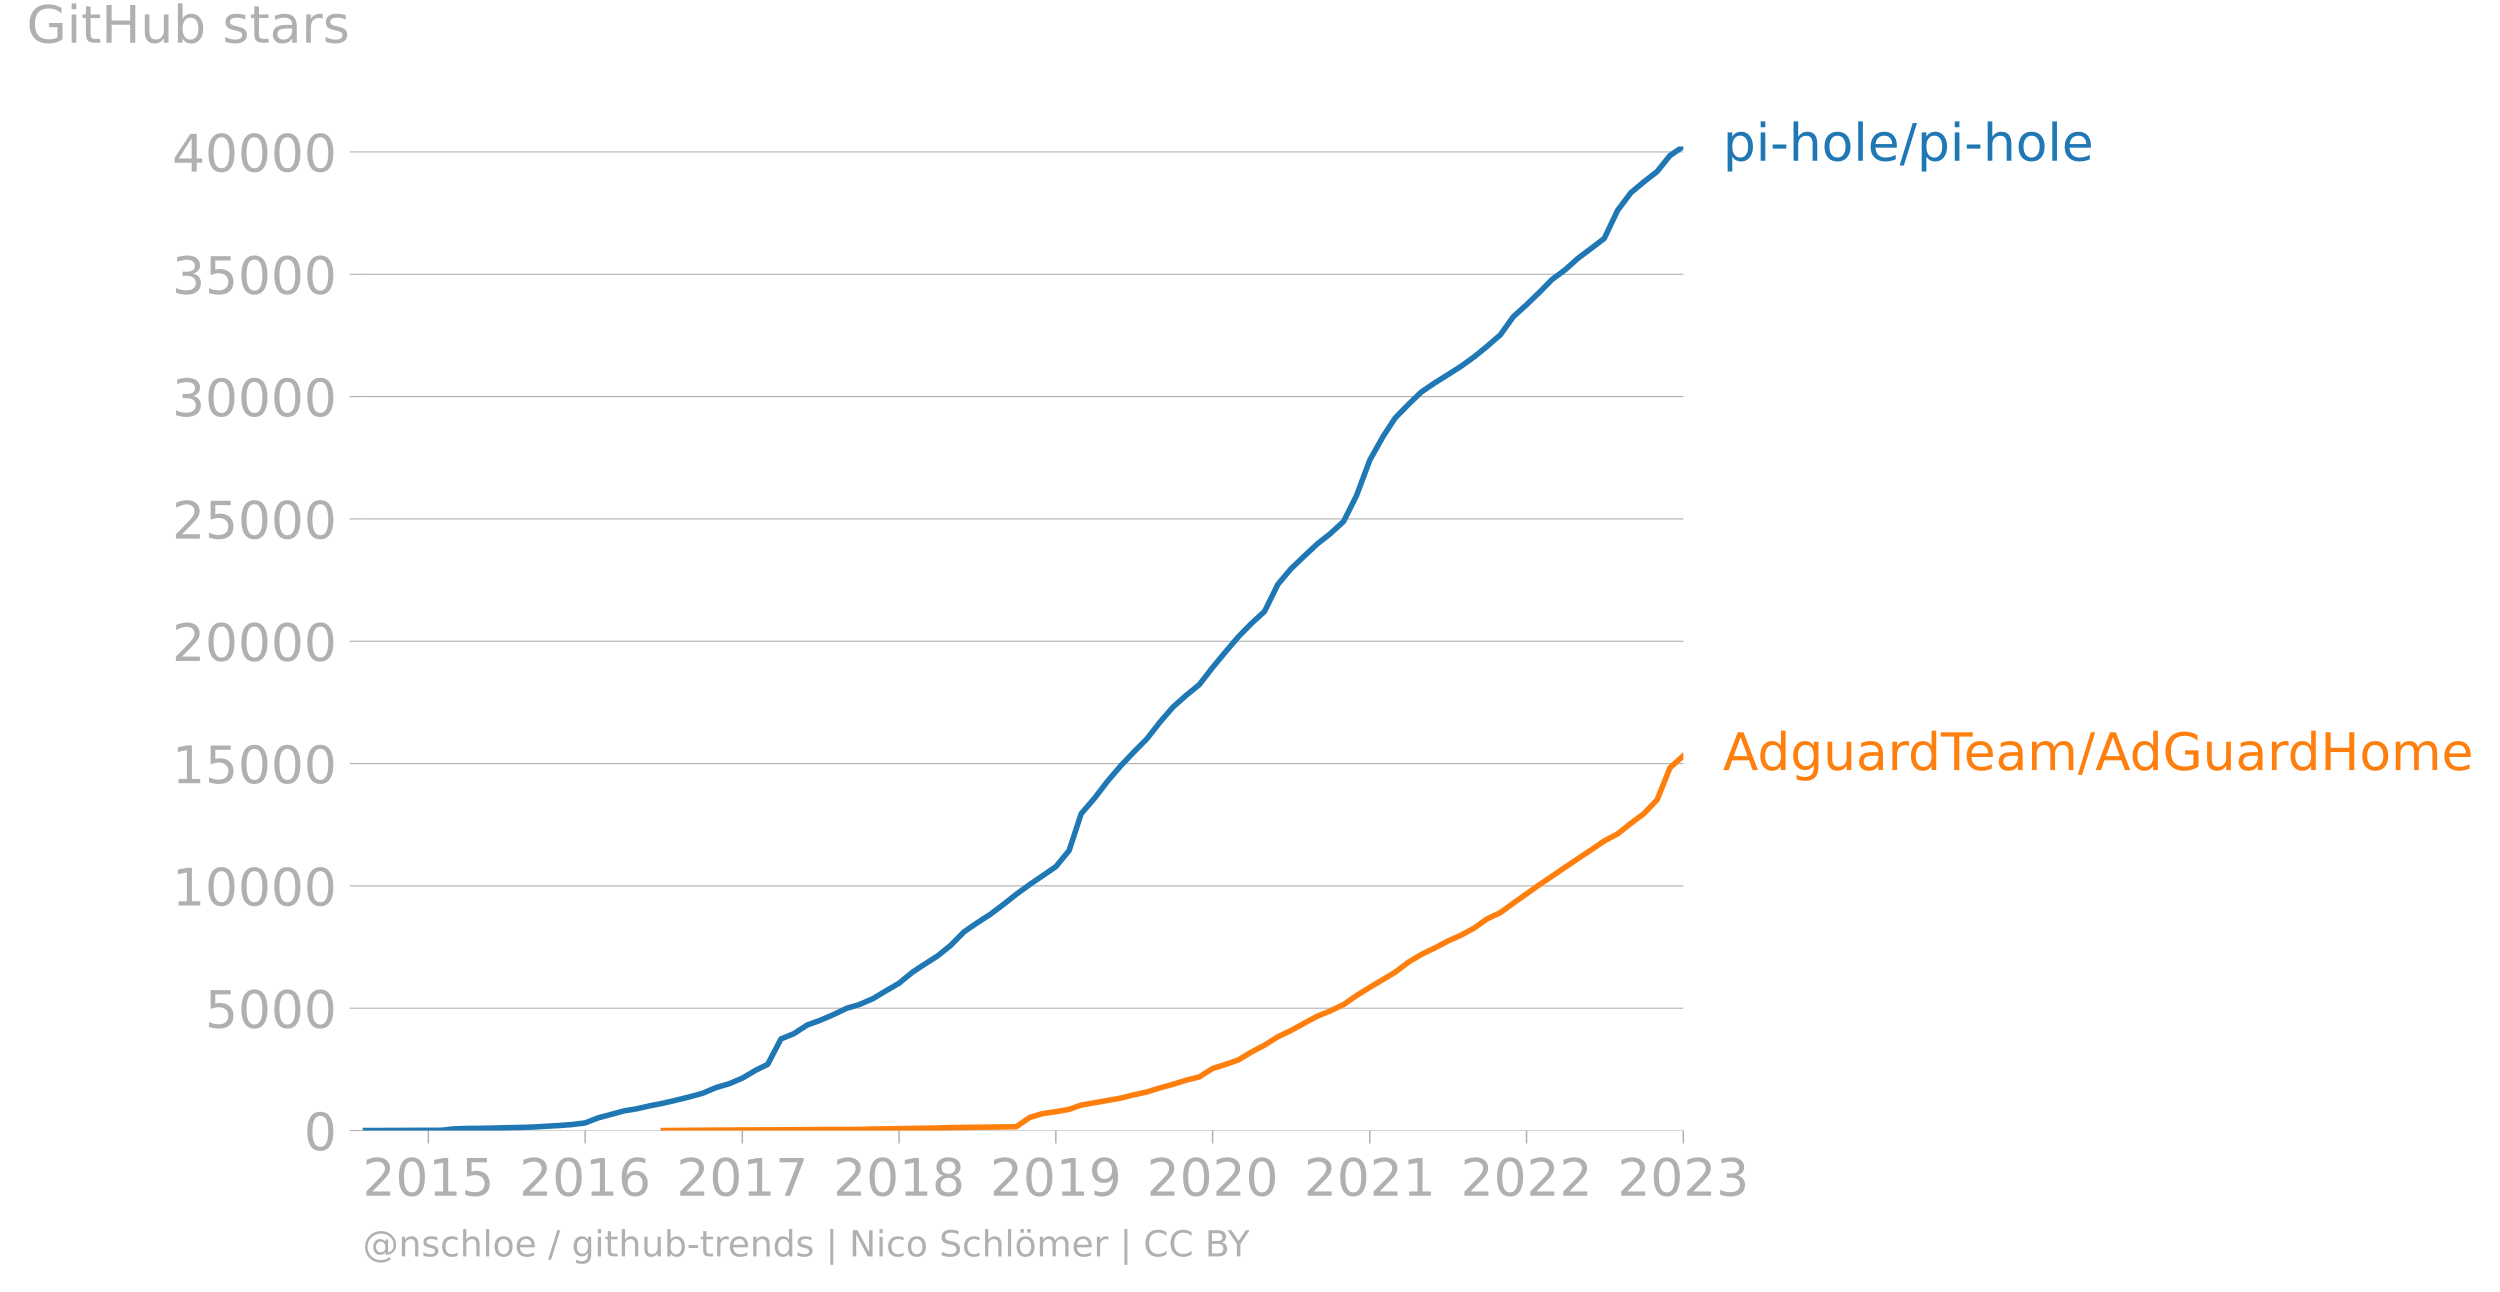
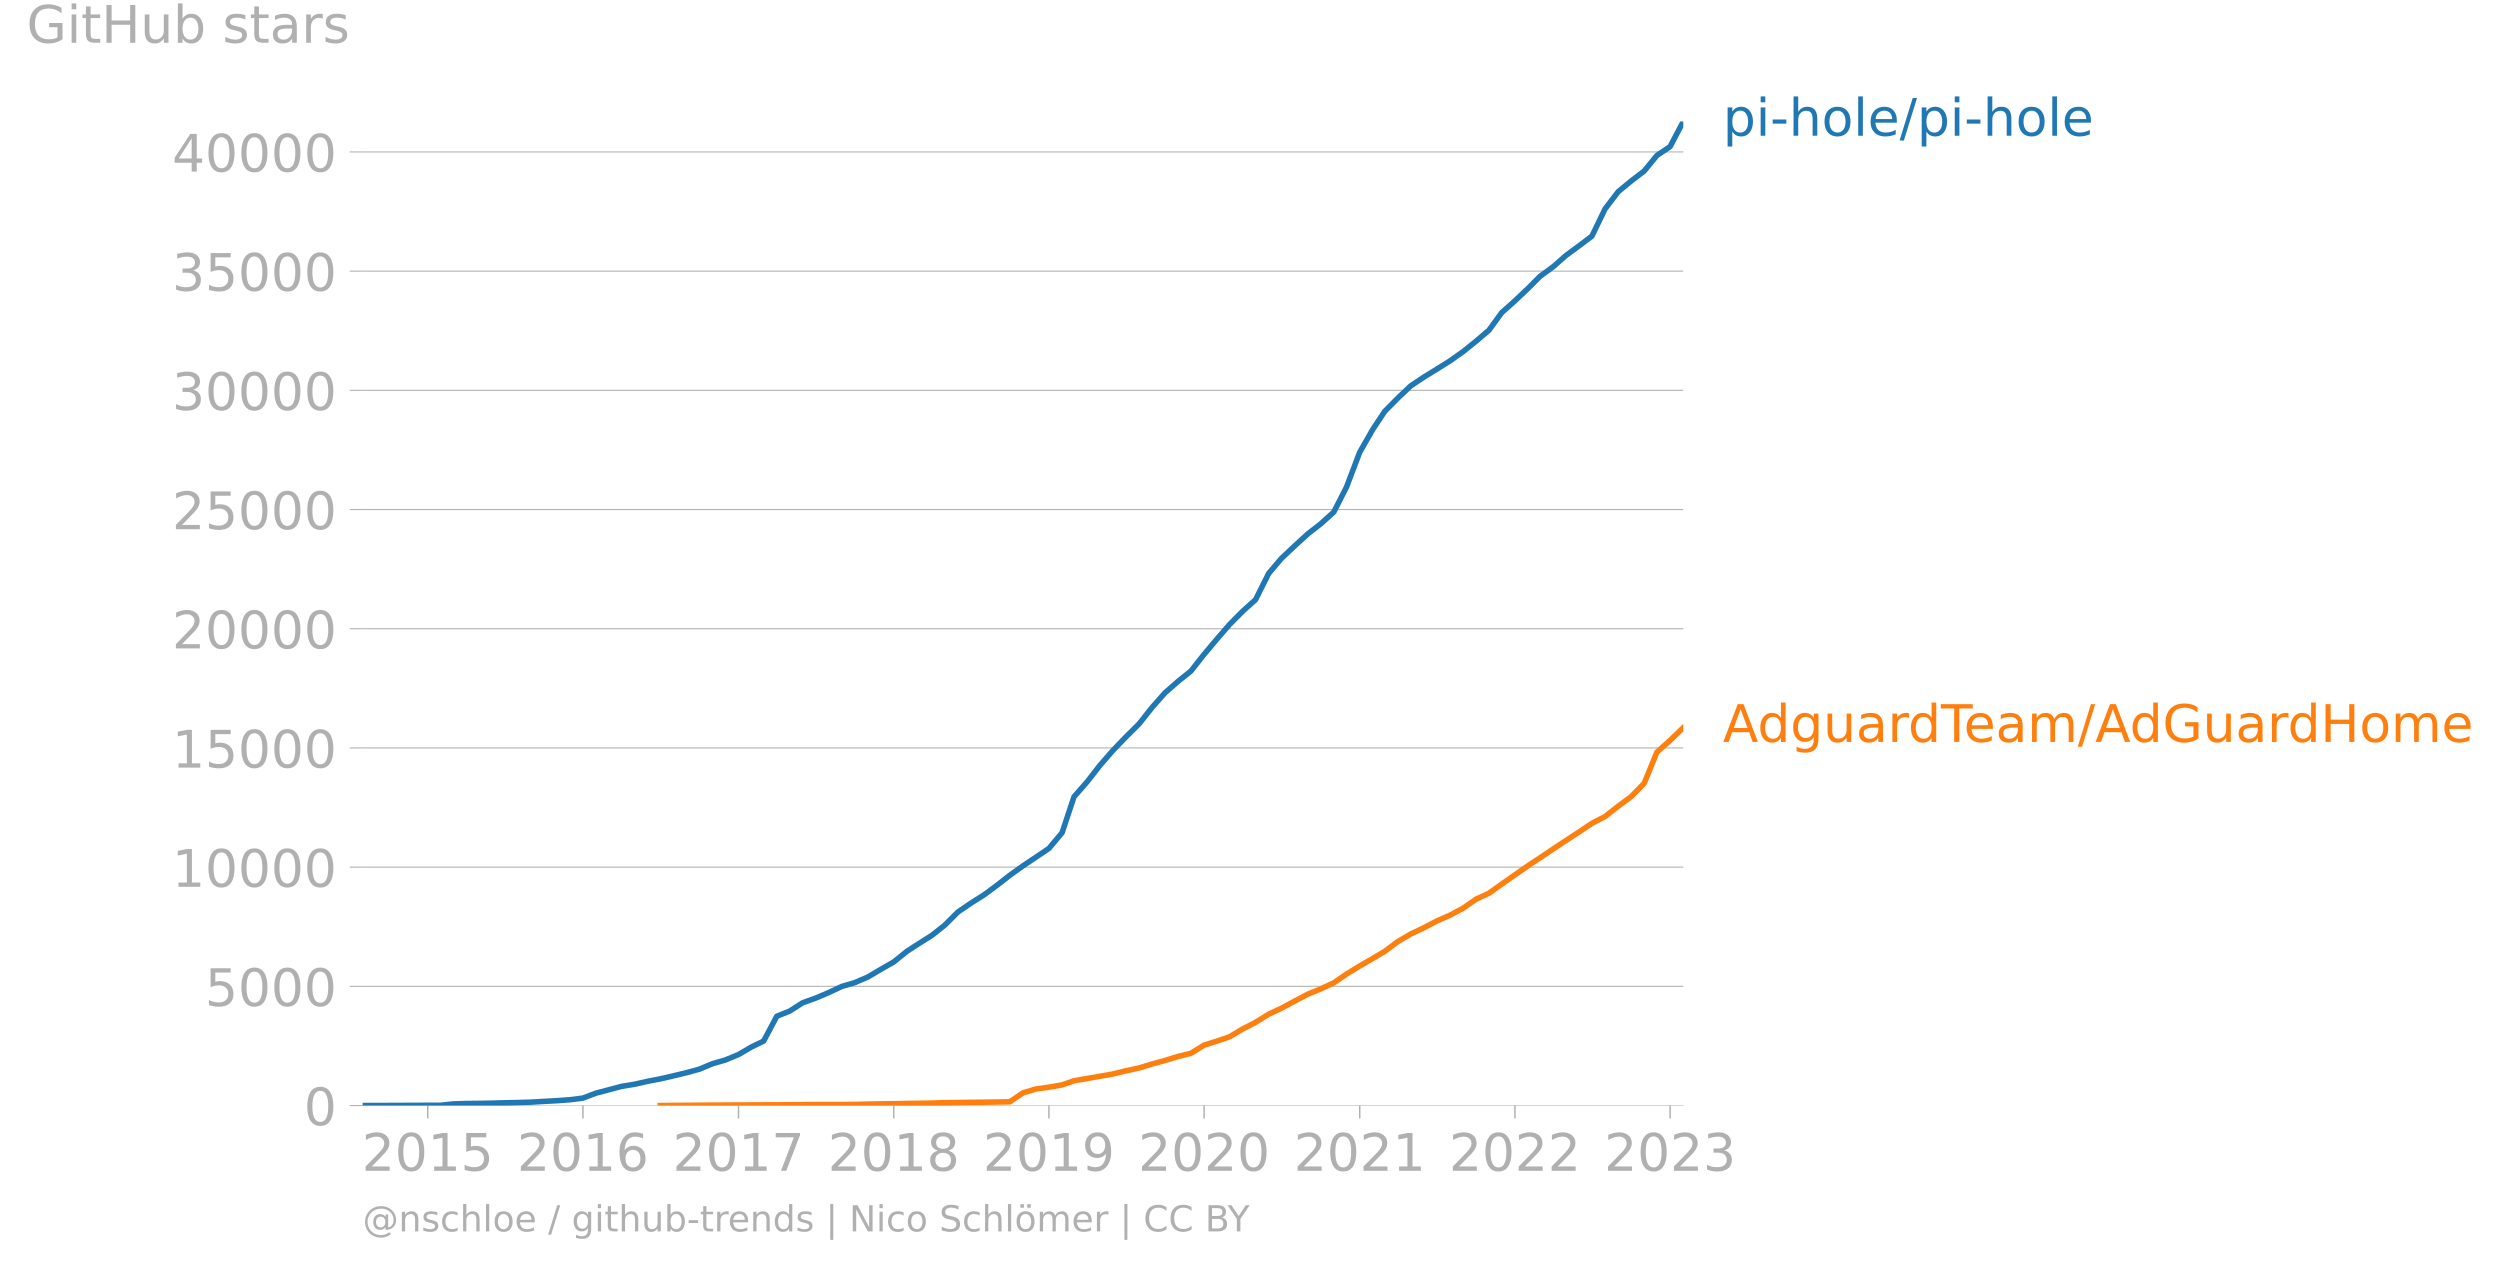
- <svg xmlns="http://www.w3.org/2000/svg" xmlns:xlink="http://www.w3.org/1999/xlink" width="901.394" height="465.658" viewBox="0 0 676.045 349.243">
+ <svg xmlns="http://www.w3.org/2000/svg" xmlns:xlink="http://www.w3.org/1999/xlink" width="901.394" height="456.648" viewBox="0 0 676.045 342.486">
  <defs>
    <style>*{stroke-linejoin:round;stroke-linecap:butt}</style>
  </defs>
  <g id="figure_1">
-     <path id="patch_1" d="M0 349.243h676.045V0H0v349.243z" style="fill:none" />
+     <path id="patch_1" d="M0 342.486h676.045V0H0v342.486z" style="fill:none" />
    <g id="axes_1">
-       <path id="patch_2" d="M98.073 305.716h357.12V39.604H98.073v266.112z" style="fill:none" />
+       <path id="patch_2" d="M98.073 298.959h357.12V32.847H98.073v266.112z" style="fill:none" />
      <g id="matplotlib.axis_1">
        <g id="xtick_1">
          <g id="line2d_1">
            <defs>
-               <path id="mabef9a9448" d="M0 0v3.5" style="stroke:#b0b0b0;stroke-width:.4" />
-             </defs>
-             <use xlink:href="#mabef9a9448" x="115.842" y="305.716" style="fill:#b0b0b0;stroke:#b0b0b0;stroke-width:.4" />
-           </g>
-           <g id="text_1" style="fill:#b0b0b0" transform="matrix(.14 0 0 -.14 98.027 323.354)">
+               <path id="mb6e5c26ebc" d="M0 0v3.5" style="stroke:#b0b0b0;stroke-width:.4" />
+             </defs>
+             <use xlink:href="#mb6e5c26ebc" x="115.665" y="298.959" style="fill:#b0b0b0;stroke:#b0b0b0;stroke-width:.4" />
+           </g>
+           <g id="text_1" style="fill:#b0b0b0" transform="matrix(.14 0 0 -.14 97.85 316.597)">
            <defs>
              <path id="DejaVuSans-32" d="M1228 531h2203V0H469v531q359 372 979 998 621 627 780 809 303 340 423 576 121 236 121 464 0 372-261 606-261 235-680 235-297 0-627-103-329-103-704-313v638q381 153 712 231 332 78 607 78 725 0 1156-363 431-362 431-968 0-288-108-546-107-257-392-607-78-91-497-524-418-433-1181-1211z" transform="scale(.01563)" />
              <path id="DejaVuSans-30" d="M2034 4250q-487 0-733-480-245-479-245-1442 0-959 245-1439 246-480 733-480 491 0 736 480 246 480 246 1439 0 963-246 1442-245 480-736 480zm0 500q785 0 1199-621 414-620 414-1801 0-1178-414-1799Q2819-91 2034-91q-784 0-1198 620-414 621-414 1799 0 1181 414 1801 414 621 1198 621z" transform="scale(.01563)" />
              <path id="DejaVuSans-31" d="M794 531h1031v3560L703 3866v575l1116 225h631V531h1031V0H794v531z" transform="scale(.01563)" />
              <path id="DejaVuSans-35" d="M691 4666h2478v-532H1269V2991q137 47 274 70 138 23 276 23 781 0 1237-428 457-428 457-1159 0-753-469-1171Q2575-91 1722-91q-294 0-599 50Q819 9 494 109v635q281-153 581-228t634-75q541 0 856 284 316 284 316 772 0 487-316 771-315 285-856 285-253 0-505-56-251-56-513-175v2344z" transform="scale(.01563)" />
            </defs>
            <use xlink:href="#DejaVuSans-32" />
            <use xlink:href="#DejaVuSans-30" x="63.623" />
            <use xlink:href="#DejaVuSans-31" x="127.246" />
            <use xlink:href="#DejaVuSans-35" x="190.869" />
          </g>
        </g>
        <g id="xtick_2">
-           <use xlink:href="#mabef9a9448" id="line2d_2" x="158.232" y="305.716" style="fill:#b0b0b0;stroke:#b0b0b0;stroke-width:.4" />
-           <g id="text_2" style="fill:#b0b0b0" transform="matrix(.14 0 0 -.14 140.417 323.354)">
+           <use xlink:href="#mb6e5c26ebc" id="line2d_2" x="157.631" y="298.959" style="fill:#b0b0b0;stroke:#b0b0b0;stroke-width:.4" />
+           <g id="text_2" style="fill:#b0b0b0" transform="matrix(.14 0 0 -.14 139.816 316.597)">
            <defs>
              <path id="DejaVuSans-36" d="M2113 2584q-425 0-674-291-248-290-248-796 0-503 248-796 249-292 674-292t673 292q248 293 248 796 0 506-248 796-248 291-673 291zm1253 1979v-575q-238 112-480 171-242 60-480 60-625 0-955-422-329-422-376-1275 184 272 462 417 279 145 613 145 703 0 1111-427 408-426 408-1160 0-719-425-1154Q2819-91 2113-91q-810 0-1238 620-428 621-428 1799 0 1106 525 1764t1409 658q238 0 480-47t505-140z" transform="scale(.01563)" />
            </defs>
            <use xlink:href="#DejaVuSans-32" />
            <use xlink:href="#DejaVuSans-30" x="63.623" />
            <use xlink:href="#DejaVuSans-31" x="127.246" />
            <use xlink:href="#DejaVuSans-36" x="190.869" />
          </g>
        </g>
        <g id="xtick_3">
-           <use xlink:href="#mabef9a9448" id="line2d_3" x="200.738" y="305.716" style="fill:#b0b0b0;stroke:#b0b0b0;stroke-width:.4" />
-           <g id="text_3" style="fill:#b0b0b0" transform="matrix(.14 0 0 -.14 182.923 323.354)">
+           <use xlink:href="#mb6e5c26ebc" id="line2d_3" x="199.713" y="298.959" style="fill:#b0b0b0;stroke:#b0b0b0;stroke-width:.4" />
+           <g id="text_3" style="fill:#b0b0b0" transform="matrix(.14 0 0 -.14 181.898 316.597)">
            <defs>
              <path id="DejaVuSans-37" d="M525 4666h3000v-269L1831 0h-659l1594 4134H525v532z" transform="scale(.01563)" />
            </defs>
            <use xlink:href="#DejaVuSans-32" />
            <use xlink:href="#DejaVuSans-30" x="63.623" />
            <use xlink:href="#DejaVuSans-31" x="127.246" />
            <use xlink:href="#DejaVuSans-37" x="190.869" />
          </g>
        </g>
        <g id="xtick_4">
-           <use xlink:href="#mabef9a9448" id="line2d_4" x="243.128" y="305.716" style="fill:#b0b0b0;stroke:#b0b0b0;stroke-width:.4" />
-           <g id="text_4" style="fill:#b0b0b0" transform="matrix(.14 0 0 -.14 225.313 323.354)">
+           <use xlink:href="#mb6e5c26ebc" id="line2d_4" x="241.68" y="298.959" style="fill:#b0b0b0;stroke:#b0b0b0;stroke-width:.4" />
+           <g id="text_4" style="fill:#b0b0b0" transform="matrix(.14 0 0 -.14 223.865 316.597)">
            <defs>
              <path id="DejaVuSans-38" d="M2034 2216q-450 0-708-241-257-241-257-662 0-422 257-663 258-241 708-241t709 242q260 243 260 662 0 421-258 662-257 241-711 241zm-631 268q-406 100-633 378-226 279-226 679 0 559 398 884 399 325 1092 325 697 0 1094-325t397-884q0-400-227-679-226-278-629-378 456-106 710-416 255-309 255-755 0-679-414-1042Q2806-91 2034-91q-771 0-1186 362-414 363-414 1042 0 446 256 755 257 310 713 416zm-231 997q0-362 226-565 227-203 636-203 407 0 636 203 230 203 230 565 0 363-230 566-229 203-636 203-409 0-636-203-226-203-226-566z" transform="scale(.01563)" />
            </defs>
            <use xlink:href="#DejaVuSans-32" />
            <use xlink:href="#DejaVuSans-30" x="63.623" />
            <use xlink:href="#DejaVuSans-31" x="127.246" />
            <use xlink:href="#DejaVuSans-38" x="190.869" />
          </g>
        </g>
        <g id="xtick_5">
-           <use xlink:href="#mabef9a9448" id="line2d_5" x="285.518" y="305.716" style="fill:#b0b0b0;stroke:#b0b0b0;stroke-width:.4" />
-           <g id="text_5" style="fill:#b0b0b0" transform="matrix(.14 0 0 -.14 267.703 323.354)">
+           <use xlink:href="#mb6e5c26ebc" id="line2d_5" x="283.647" y="298.959" style="fill:#b0b0b0;stroke:#b0b0b0;stroke-width:.4" />
+           <g id="text_5" style="fill:#b0b0b0" transform="matrix(.14 0 0 -.14 265.832 316.597)">
            <defs>
              <path id="DejaVuSans-39" d="M703 97v575q238-113 481-172 244-59 479-59 625 0 954 420 330 420 377 1277-181-269-460-413-278-144-615-144-700 0-1108 423-408 424-408 1159 0 718 425 1152 425 435 1131 435 810 0 1236-621 427-620 427-1801 0-1103-524-1761Q2575-91 1691-91q-238 0-482 47Q966 3 703 97zm1256 1978q425 0 673 290 249 291 249 798 0 503-249 795-248 292-673 292t-673-292q-248-292-248-795 0-507 248-798 248-290 673-290z" transform="scale(.01563)" />
            </defs>
            <use xlink:href="#DejaVuSans-32" />
            <use xlink:href="#DejaVuSans-30" x="63.623" />
            <use xlink:href="#DejaVuSans-31" x="127.246" />
            <use xlink:href="#DejaVuSans-39" x="190.869" />
          </g>
        </g>
        <g id="xtick_6">
-           <use xlink:href="#mabef9a9448" id="line2d_6" x="327.907" y="305.716" style="fill:#b0b0b0;stroke:#b0b0b0;stroke-width:.4" />
-           <g id="text_6" style="fill:#b0b0b0" transform="matrix(.14 0 0 -.14 310.092 323.354)">
+           <use xlink:href="#mb6e5c26ebc" id="line2d_6" x="325.614" y="298.959" style="fill:#b0b0b0;stroke:#b0b0b0;stroke-width:.4" />
+           <g id="text_6" style="fill:#b0b0b0" transform="matrix(.14 0 0 -.14 307.799 316.597)">
            <use xlink:href="#DejaVuSans-32" />
            <use xlink:href="#DejaVuSans-30" x="63.623" />
            <use xlink:href="#DejaVuSans-32" x="127.246" />
            <use xlink:href="#DejaVuSans-30" x="190.869" />
          </g>
        </g>
        <g id="xtick_7">
-           <use xlink:href="#mabef9a9448" id="line2d_7" x="370.413" y="305.716" style="fill:#b0b0b0;stroke:#b0b0b0;stroke-width:.4" />
-           <g id="text_7" style="fill:#b0b0b0" transform="matrix(.14 0 0 -.14 352.598 323.354)">
+           <use xlink:href="#mb6e5c26ebc" id="line2d_7" x="367.695" y="298.959" style="fill:#b0b0b0;stroke:#b0b0b0;stroke-width:.4" />
+           <g id="text_7" style="fill:#b0b0b0" transform="matrix(.14 0 0 -.14 349.88 316.597)">
            <use xlink:href="#DejaVuSans-32" />
            <use xlink:href="#DejaVuSans-30" x="63.623" />
            <use xlink:href="#DejaVuSans-32" x="127.246" />
            <use xlink:href="#DejaVuSans-31" x="190.869" />
          </g>
        </g>
        <g id="xtick_8">
-           <use xlink:href="#mabef9a9448" id="line2d_8" x="412.803" y="305.716" style="fill:#b0b0b0;stroke:#b0b0b0;stroke-width:.4" />
-           <g id="text_8" style="fill:#b0b0b0" transform="matrix(.14 0 0 -.14 394.988 323.354)">
+           <use xlink:href="#mb6e5c26ebc" id="line2d_8" x="409.662" y="298.959" style="fill:#b0b0b0;stroke:#b0b0b0;stroke-width:.4" />
+           <g id="text_8" style="fill:#b0b0b0" transform="matrix(.14 0 0 -.14 391.847 316.597)">
            <use xlink:href="#DejaVuSans-32" />
            <use xlink:href="#DejaVuSans-30" x="63.623" />
            <use xlink:href="#DejaVuSans-32" x="127.246" />
            <use xlink:href="#DejaVuSans-32" x="190.869" />
          </g>
        </g>
        <g id="xtick_9">
-           <use xlink:href="#mabef9a9448" id="line2d_9" x="455.193" y="305.716" style="fill:#b0b0b0;stroke:#b0b0b0;stroke-width:.4" />
-           <g id="text_9" style="fill:#b0b0b0" transform="matrix(.14 0 0 -.14 437.378 323.354)">
+           <use xlink:href="#mb6e5c26ebc" id="line2d_9" x="451.629" y="298.959" style="fill:#b0b0b0;stroke:#b0b0b0;stroke-width:.4" />
+           <g id="text_9" style="fill:#b0b0b0" transform="matrix(.14 0 0 -.14 433.814 316.597)">
            <defs>
              <path id="DejaVuSans-33" d="M2597 2516q453-97 707-404 255-306 255-756 0-690-475-1069Q2609-91 1734-91q-293 0-604 58T488 141v609q262-153 574-231 313-78 654-78 593 0 904 234t311 681q0 413-289 645-289 233-804 233h-544v519h569q465 0 712 186t247 536q0 359-255 551-254 193-729 193-260 0-557-57-297-56-653-174v562q360 100 674 150t592 50q719 0 1137-327 419-326 419-882 0-388-222-655t-631-370z" transform="scale(.01563)" />
            </defs>
            <use xlink:href="#DejaVuSans-32" />
            <use xlink:href="#DejaVuSans-30" x="63.623" />
            <use xlink:href="#DejaVuSans-32" x="127.246" />
            <use xlink:href="#DejaVuSans-33" x="190.869" />
          </g>
        </g>
      </g>
      <g id="matplotlib.axis_2">
        <g id="ytick_1">
-           <path id="line2d_10" d="M98.073 305.716h357.12" clip-path="url(#pf5be1f7cb2)" style="fill:none;stroke:#b0b0b0;stroke-width:.3;stroke-linecap:square" />
+           <path id="line2d_10" d="M98.073 298.959h357.12" clip-path="url(#pf4b8f220e2)" style="fill:none;stroke:#b0b0b0;stroke-width:.3;stroke-linecap:square" />
          <g id="line2d_11">
            <defs>
-               <path id="m4fd447004d" d="M0 0h-3.5" style="stroke:#b0b0b0;stroke-width:.3" />
-             </defs>
-             <use xlink:href="#m4fd447004d" x="98.073" y="305.716" style="fill:#b0b0b0;stroke:#b0b0b0;stroke-width:.3" />
-           </g>
-           <use xlink:href="#DejaVuSans-30" id="text_10" style="fill:#b0b0b0" transform="matrix(.14 0 0 -.14 82.166 311.035)" />
+               <path id="md2b9d30a3e" d="M0 0h-3.5" style="stroke:#b0b0b0;stroke-width:.3" />
+             </defs>
+             <use xlink:href="#md2b9d30a3e" x="98.073" y="298.959" style="fill:#b0b0b0;stroke:#b0b0b0;stroke-width:.3" />
+           </g>
+           <use xlink:href="#DejaVuSans-30" id="text_10" style="fill:#b0b0b0" transform="matrix(.14 0 0 -.14 82.166 304.278)" />
        </g>
        <g id="ytick_2">
-           <path id="line2d_12" d="M98.073 272.637h357.12" clip-path="url(#pf5be1f7cb2)" style="fill:none;stroke:#b0b0b0;stroke-width:.3;stroke-linecap:square" />
-           <use xlink:href="#m4fd447004d" id="line2d_13" x="98.073" y="272.637" style="fill:#b0b0b0;stroke:#b0b0b0;stroke-width:.3" />
-           <g id="text_11" style="fill:#b0b0b0" transform="matrix(.14 0 0 -.14 55.443 277.956)">
+           <path id="line2d_12" d="M98.073 266.725h357.12" clip-path="url(#pf4b8f220e2)" style="fill:none;stroke:#b0b0b0;stroke-width:.3;stroke-linecap:square" />
+           <use xlink:href="#md2b9d30a3e" id="line2d_13" x="98.073" y="266.725" style="fill:#b0b0b0;stroke:#b0b0b0;stroke-width:.3" />
+           <g id="text_11" style="fill:#b0b0b0" transform="matrix(.14 0 0 -.14 55.443 272.044)">
            <use xlink:href="#DejaVuSans-35" />
            <use xlink:href="#DejaVuSans-30" x="63.623" />
            <use xlink:href="#DejaVuSans-30" x="127.246" />
            <use xlink:href="#DejaVuSans-30" x="190.869" />
          </g>
        </g>
        <g id="ytick_3">
-           <path id="line2d_14" d="M98.073 239.558h357.12" clip-path="url(#pf5be1f7cb2)" style="fill:none;stroke:#b0b0b0;stroke-width:.3;stroke-linecap:square" />
-           <use xlink:href="#m4fd447004d" id="line2d_15" x="98.073" y="239.558" style="fill:#b0b0b0;stroke:#b0b0b0;stroke-width:.3" />
-           <g id="text_12" style="fill:#b0b0b0" transform="matrix(.14 0 0 -.14 46.536 244.877)">
+           <path id="line2d_14" d="M98.073 234.49h357.12" clip-path="url(#pf4b8f220e2)" style="fill:none;stroke:#b0b0b0;stroke-width:.3;stroke-linecap:square" />
+           <use xlink:href="#md2b9d30a3e" id="line2d_15" x="98.073" y="234.491" style="fill:#b0b0b0;stroke:#b0b0b0;stroke-width:.3" />
+           <g id="text_12" style="fill:#b0b0b0" transform="matrix(.14 0 0 -.14 46.536 239.81)">
            <use xlink:href="#DejaVuSans-31" />
            <use xlink:href="#DejaVuSans-30" x="63.623" />
            <use xlink:href="#DejaVuSans-30" x="127.246" />
            <use xlink:href="#DejaVuSans-30" x="190.869" />
            <use xlink:href="#DejaVuSans-30" x="254.492" />
          </g>
        </g>
        <g id="ytick_4">
-           <path id="line2d_16" d="M98.073 206.48h357.12" clip-path="url(#pf5be1f7cb2)" style="fill:none;stroke:#b0b0b0;stroke-width:.3;stroke-linecap:square" />
-           <use xlink:href="#m4fd447004d" id="line2d_17" x="98.073" y="206.48" style="fill:#b0b0b0;stroke:#b0b0b0;stroke-width:.3" />
-           <g id="text_13" style="fill:#b0b0b0" transform="matrix(.14 0 0 -.14 46.536 211.799)">
+           <path id="line2d_16" d="M98.073 202.256h357.12" clip-path="url(#pf4b8f220e2)" style="fill:none;stroke:#b0b0b0;stroke-width:.3;stroke-linecap:square" />
+           <use xlink:href="#md2b9d30a3e" id="line2d_17" x="98.073" y="202.256" style="fill:#b0b0b0;stroke:#b0b0b0;stroke-width:.3" />
+           <g id="text_13" style="fill:#b0b0b0" transform="matrix(.14 0 0 -.14 46.536 207.575)">
            <use xlink:href="#DejaVuSans-31" />
            <use xlink:href="#DejaVuSans-35" x="63.623" />
            <use xlink:href="#DejaVuSans-30" x="127.246" />
            <use xlink:href="#DejaVuSans-30" x="190.869" />
            <use xlink:href="#DejaVuSans-30" x="254.492" />
          </g>
        </g>
        <g id="ytick_5">
-           <path id="line2d_18" d="M98.073 173.4h357.12" clip-path="url(#pf5be1f7cb2)" style="fill:none;stroke:#b0b0b0;stroke-width:.3;stroke-linecap:square" />
-           <use xlink:href="#m4fd447004d" id="line2d_19" x="98.073" y="173.401" style="fill:#b0b0b0;stroke:#b0b0b0;stroke-width:.3" />
-           <g id="text_14" style="fill:#b0b0b0" transform="matrix(.14 0 0 -.14 46.536 178.72)">
+           <path id="line2d_18" d="M98.073 170.022h357.12" clip-path="url(#pf4b8f220e2)" style="fill:none;stroke:#b0b0b0;stroke-width:.3;stroke-linecap:square" />
+           <use xlink:href="#md2b9d30a3e" id="line2d_19" x="98.073" y="170.022" style="fill:#b0b0b0;stroke:#b0b0b0;stroke-width:.3" />
+           <g id="text_14" style="fill:#b0b0b0" transform="matrix(.14 0 0 -.14 46.536 175.341)">
            <use xlink:href="#DejaVuSans-32" />
            <use xlink:href="#DejaVuSans-30" x="63.623" />
            <use xlink:href="#DejaVuSans-30" x="127.246" />
            <use xlink:href="#DejaVuSans-30" x="190.869" />
            <use xlink:href="#DejaVuSans-30" x="254.492" />
          </g>
        </g>
        <g id="ytick_6">
-           <path id="line2d_20" d="M98.073 140.322h357.12" clip-path="url(#pf5be1f7cb2)" style="fill:none;stroke:#b0b0b0;stroke-width:.3;stroke-linecap:square" />
-           <use xlink:href="#m4fd447004d" id="line2d_21" x="98.073" y="140.322" style="fill:#b0b0b0;stroke:#b0b0b0;stroke-width:.3" />
-           <g id="text_15" style="fill:#b0b0b0" transform="matrix(.14 0 0 -.14 46.536 145.641)">
+           <path id="line2d_20" d="M98.073 137.788h357.12" clip-path="url(#pf4b8f220e2)" style="fill:none;stroke:#b0b0b0;stroke-width:.3;stroke-linecap:square" />
+           <use xlink:href="#md2b9d30a3e" id="line2d_21" x="98.073" y="137.788" style="fill:#b0b0b0;stroke:#b0b0b0;stroke-width:.3" />
+           <g id="text_15" style="fill:#b0b0b0" transform="matrix(.14 0 0 -.14 46.536 143.107)">
            <use xlink:href="#DejaVuSans-32" />
            <use xlink:href="#DejaVuSans-35" x="63.623" />
            <use xlink:href="#DejaVuSans-30" x="127.246" />
            <use xlink:href="#DejaVuSans-30" x="190.869" />
            <use xlink:href="#DejaVuSans-30" x="254.492" />
          </g>
        </g>
        <g id="ytick_7">
-           <path id="line2d_22" d="M98.073 107.243h357.12" clip-path="url(#pf5be1f7cb2)" style="fill:none;stroke:#b0b0b0;stroke-width:.3;stroke-linecap:square" />
-           <use xlink:href="#m4fd447004d" id="line2d_23" x="98.073" y="107.243" style="fill:#b0b0b0;stroke:#b0b0b0;stroke-width:.3" />
-           <g id="text_16" style="fill:#b0b0b0" transform="matrix(.14 0 0 -.14 46.536 112.562)">
+           <path id="line2d_22" d="M98.073 105.554h357.12" clip-path="url(#pf4b8f220e2)" style="fill:none;stroke:#b0b0b0;stroke-width:.3;stroke-linecap:square" />
+           <use xlink:href="#md2b9d30a3e" id="line2d_23" x="98.073" y="105.554" style="fill:#b0b0b0;stroke:#b0b0b0;stroke-width:.3" />
+           <g id="text_16" style="fill:#b0b0b0" transform="matrix(.14 0 0 -.14 46.536 110.873)">
            <use xlink:href="#DejaVuSans-33" />
            <use xlink:href="#DejaVuSans-30" x="63.623" />
            <use xlink:href="#DejaVuSans-30" x="127.246" />
            <use xlink:href="#DejaVuSans-30" x="190.869" />
            <use xlink:href="#DejaVuSans-30" x="254.492" />
          </g>
        </g>
        <g id="ytick_8">
-           <path id="line2d_24" d="M98.073 74.165h357.12" clip-path="url(#pf5be1f7cb2)" style="fill:none;stroke:#b0b0b0;stroke-width:.3;stroke-linecap:square" />
-           <use xlink:href="#m4fd447004d" id="line2d_25" x="98.073" y="74.165" style="fill:#b0b0b0;stroke:#b0b0b0;stroke-width:.3" />
-           <g id="text_17" style="fill:#b0b0b0" transform="matrix(.14 0 0 -.14 46.536 79.484)">
+           <path id="line2d_24" d="M98.073 73.32h357.12" clip-path="url(#pf4b8f220e2)" style="fill:none;stroke:#b0b0b0;stroke-width:.3;stroke-linecap:square" />
+           <use xlink:href="#md2b9d30a3e" id="line2d_25" x="98.073" y="73.32" style="fill:#b0b0b0;stroke:#b0b0b0;stroke-width:.3" />
+           <g id="text_17" style="fill:#b0b0b0" transform="matrix(.14 0 0 -.14 46.536 78.639)">
            <use xlink:href="#DejaVuSans-33" />
            <use xlink:href="#DejaVuSans-35" x="63.623" />
            <use xlink:href="#DejaVuSans-30" x="127.246" />
            <use xlink:href="#DejaVuSans-30" x="190.869" />
            <use xlink:href="#DejaVuSans-30" x="254.492" />
          </g>
        </g>
        <g id="ytick_9">
-           <path id="line2d_26" d="M98.073 41.086h357.12" clip-path="url(#pf5be1f7cb2)" style="fill:none;stroke:#b0b0b0;stroke-width:.3;stroke-linecap:square" />
-           <use xlink:href="#m4fd447004d" id="line2d_27" x="98.073" y="41.086" style="fill:#b0b0b0;stroke:#b0b0b0;stroke-width:.3" />
+           <path id="line2d_26" d="M98.073 41.086h357.12" clip-path="url(#pf4b8f220e2)" style="fill:none;stroke:#b0b0b0;stroke-width:.3;stroke-linecap:square" />
+           <use xlink:href="#md2b9d30a3e" id="line2d_27" x="98.073" y="41.086" style="fill:#b0b0b0;stroke:#b0b0b0;stroke-width:.3" />
          <g id="text_18" style="fill:#b0b0b0" transform="matrix(.14 0 0 -.14 46.536 46.405)">
            <defs>
              <path id="DejaVuSans-34" d="M2419 4116 825 1625h1594v2491zm-166 550h794V1625h666v-525h-666V0h-628v1100H313v609l1940 2957z" transform="scale(.01563)" />
            </defs>
            <use xlink:href="#DejaVuSans-34" />
            <use xlink:href="#DejaVuSans-30" x="63.623" />
            <use xlink:href="#DejaVuSans-30" x="127.246" />
            <use xlink:href="#DejaVuSans-30" x="190.869" />
            <use xlink:href="#DejaVuSans-30" x="254.492" />
          </g>
        </g>
        <g id="text_19" style="fill:#b0b0b0" transform="matrix(.14 0 0 -.14 7.2 11.563)">
          <defs>
            <path id="DejaVuSans-47" d="M3809 666v1253H2778v519h1656V434q-365-259-806-392-440-133-940-133-1094 0-1712 639-617 640-617 1780 0 1144 617 1783 618 639 1712 639 456 0 867-113 411-112 758-331v-672q-350 297-744 447t-828 150q-857 0-1287-478-429-478-429-1425 0-944 429-1422 430-478 1287-478 334 0 596 58 263 58 472 180z" transform="scale(.01563)" />
            <path id="DejaVuSans-69" d="M603 3500h575V0H603v3500zm0 1363h575v-729H603v729z" transform="scale(.01563)" />
            <path id="DejaVuSans-74" d="M1172 4494v-994h1184v-447H1172V1153q0-428 117-550t477-122h590V0h-590q-666 0-919 248-253 249-253 905v1900H172v447h422v994h578z" transform="scale(.01563)" />
            <path id="DejaVuSans-48" d="M628 4666h631V2753h2294v1913h631V0h-631v2222H1259V0H628v4666z" transform="scale(.01563)" />
            <path id="DejaVuSans-75" d="M544 1381v2119h575V1403q0-497 193-746 194-248 582-248 465 0 735 297 271 297 271 810v1984h575V0h-575v538q-209-319-486-474-276-155-642-155-603 0-916 375-312 375-312 1097zm1447 2203z" transform="scale(.01563)" />
            <path id="DejaVuSans-62" d="M3116 1747q0 634-261 995t-717 361q-457 0-718-361t-261-995q0-634 261-995t718-361q456 0 717 361t261 995zM1159 2969q182 312 458 463 277 152 661 152 638 0 1036-506 399-506 399-1331T3314 415Q2916-91 2278-91q-384 0-661 152-276 152-458 464V0H581v4863h578V2969z" transform="scale(.01563)" />
            <path id="DejaVuSans-73" d="M2834 3397v-544q-243 125-506 187-262 63-544 63-428 0-642-131t-214-394q0-200 153-314t616-217l197-44q612-131 870-370t258-667q0-488-386-773Q2250-91 1575-91q-281 0-586 55T347 128v594q319-166 628-249 309-82 613-82 406 0 624 139 219 139 219 392 0 234-158 359-157 125-692 241l-200 47q-534 112-772 345-237 233-237 639 0 494 350 762 350 269 994 269 318 0 599-47 282-46 519-140z" transform="scale(.01563)" />
            <path id="DejaVuSans-61" d="M2194 1759q-697 0-966-159t-269-544q0-306 202-486 202-179 548-179 479 0 768 339t289 901v128h-572zm1147 238V0h-575v531q-197-318-491-470T1556-91q-537 0-855 302-317 302-317 808 0 590 395 890 396 300 1180 300h807v57q0 397-261 614t-733 217q-300 0-585-72-284-72-546-216v532q315 122 612 182 297 61 578 61 760 0 1135-394 375-393 375-1193z" transform="scale(.01563)" />
            <path id="DejaVuSans-72" d="M2631 2963q-97 56-211 82-114 27-251 27-488 0-749-317t-261-911V0H581v3500h578v-544q182 319 472 473 291 155 707 155 59 0 131-8 72-7 159-23l3-590z" transform="scale(.01563)" />
          </defs>
          <use xlink:href="#DejaVuSans-47" />
          <use xlink:href="#DejaVuSans-69" x="77.49" />
          <use xlink:href="#DejaVuSans-74" x="105.273" />
          <use xlink:href="#DejaVuSans-48" x="144.482" />
          <use xlink:href="#DejaVuSans-75" x="219.678" />
          <use xlink:href="#DejaVuSans-62" x="283.057" />
          <use xlink:href="#DejaVuSans-20" x="346.533" />
          <use xlink:href="#DejaVuSans-73" x="378.32" />
          <use xlink:href="#DejaVuSans-74" x="430.42" />
          <use xlink:href="#DejaVuSans-61" x="469.629" />
          <use xlink:href="#DejaVuSans-72" x="530.908" />
          <use xlink:href="#DejaVuSans-73" x="572.021" />
        </g>
      </g>
-       <path id="line2d_28" d="m179.369 305.716 3.6-.04 3.6-.02 3.484-.026 3.6-.033 3.485-.013 3.6-.027 3.6-.013 3.252-.013 3.6-.014 3.484-.02 3.6-.02 3.485-.039h7.2l3.484-.033 3.6-.093 3.484-.066 3.6-.04 3.601-.072 3.252-.047 3.6-.052 3.484-.12 3.6-.04 3.484-.052 3.6-.033 3.6-.053 3.485-.06 3.6-2.487 3.484-1.052 3.6-.516 3.6-.635 3.253-1.158 3.6-.622 3.484-.622 3.6-.642 3.484-.866 3.6-.787 3.6-1.119 3.485-.959 3.6-1.131 3.484-.86 3.6-2.276 3.6-1.138 3.369-1.184 3.6-2.177 3.484-1.819 3.6-2.27 3.484-1.66 3.6-1.978 3.6-1.925 3.485-1.43 3.6-1.713 3.484-2.428 3.6-2.229 3.6-2.137 3.252-1.945 3.6-2.726 3.485-2.084 3.6-1.733 3.484-1.852 3.6-1.608 3.6-1.945 3.485-2.474 3.6-1.7 3.484-2.534 3.6-2.547 3.6-2.554 3.252-2.183 3.6-2.461 3.485-2.342 3.6-2.389 3.484-2.375 3.6-1.898 3.6-2.872 3.485-2.593 3.6-3.758 3.484-8.647 3.6-3.268" clip-path="url(#pf5be1f7cb2)" style="fill:none;stroke:#ff7f0e;stroke-width:1.5;stroke-linecap:square" />
-       <path id="line2d_29" d="m98.073 305.716 3.6-.007 3.484-.013 3.6-.013 3.485-.02 3.6-.007 3.6-.013 3.252-.37 3.6-.113 3.484-.04 3.6-.066 3.485-.099 3.6-.073 3.6-.105 3.484-.212 3.6-.199 3.485-.258 3.6-.456 3.6-1.39 3.368-.893 3.6-.979 3.484-.575 3.6-.82 3.485-.682 3.6-.84 3.6-.887 3.484-.966 3.6-1.528 3.485-1.019 3.6-1.515 3.6-2.137 3.252-1.594 3.6-6.887 3.484-1.416 3.6-2.342 3.485-1.263 3.6-1.548 3.6-1.714 3.484-1.032 3.6-1.568 3.484-2.09 3.6-2.098 3.601-2.957 3.252-2.137 3.6-2.309 3.484-2.805 3.6-3.652 3.484-2.414 3.6-2.31 3.6-2.705 3.485-2.759 3.6-2.62 3.484-2.368 3.6-2.468 3.6-4.38 3.253-9.943 3.6-4.181 3.484-4.545 3.6-4.208 3.484-3.678 3.6-3.632 3.6-4.611 3.485-4.003 3.6-3.209 3.484-2.831 3.6-4.651 3.6-4.34 3.369-3.95 3.6-3.685 3.484-3.188 3.6-7.304 3.484-4.168 3.6-3.44 3.6-3.354 3.485-2.746 3.6-3.308 3.484-6.953 3.6-9.632 3.6-6.405 3.252-4.968 3.6-3.698 3.485-3.348 3.6-2.448 3.484-2.176 3.6-2.29 3.6-2.586 3.485-2.845 3.6-3.116 3.484-4.876 3.6-3.261 3.6-3.473 3.252-3.315 3.6-2.68 3.485-3.115 3.6-2.693 3.484-2.666 3.6-7.568 3.6-4.79 3.485-2.918 3.6-2.798 3.484-4.334 3.6-2.454" clip-path="url(#pf5be1f7cb2)" style="fill:none;stroke:#1f77b4;stroke-width:1.5;stroke-linecap:square" />
-       <g id="text_20" style="fill:#1f77b4" transform="matrix(.14 0 0 -.14 465.907 43.467)">
+       <path id="line2d_28" d="m178.557 298.959 3.565-.039 3.564-.02 3.45-.025 3.564-.032 3.449-.013 3.564-.026 3.565-.013 3.219-.013 3.564-.013 3.45-.019 3.564-.02 3.45-.038h7.128l3.449-.032 3.564-.09 3.45-.065 3.564-.039 3.564-.07 3.22-.046 3.564-.051 3.45-.116 3.564-.039 3.449-.051 3.564-.033 3.565-.051 3.449-.058 3.564-2.424 3.45-1.025 3.564-.503 3.564-.62 3.22-1.127 3.564-.606 3.449-.606 3.564-.626 3.45-.844 3.564-.767 3.564-1.09 3.45-.935 3.564-1.102 3.45-.838 3.564-2.218 3.564-1.109 3.334-1.154 3.564-2.12 3.45-1.774 3.564-2.21 3.45-1.619 3.564-1.928 3.564-1.876 3.45-1.392 3.564-1.67 3.449-2.366 3.564-2.172 3.565-2.083 3.219-1.895 3.564-2.656 3.45-2.03 3.564-1.69 3.45-1.805 3.563-1.567 3.565-1.895 3.45-2.411 3.563-1.657 3.45-2.47 3.564-2.481 3.564-2.489 3.22-2.127 3.564-2.398 3.45-2.282 3.564-2.328 3.449-2.314 3.564-1.85 3.565-2.798 3.449-2.528 3.564-3.661 3.45-8.426 3.564-3.185 3.564-3.436" clip-path="url(#pf4b8f220e2)" style="fill:none;stroke:#ff7f0e;stroke-width:1.5;stroke-linecap:square" />
+       <path id="line2d_29" d="m98.073 298.959 3.564-.007 3.45-.012 3.564-.013 3.45-.02 3.564-.006 3.564-.013 3.22-.361 3.564-.11 3.449-.038 3.564-.065 3.45-.097 3.564-.07 3.564-.104 3.45-.206 3.564-.193 3.45-.252 3.563-.445 3.565-1.353 3.334-.87 3.564-.955 3.45-.56 3.564-.8 3.45-.664 3.564-.819 3.564-.864 3.45-.941 3.564-1.49 3.449-.992 3.564-1.476 3.565-2.083 3.219-1.553 3.564-6.712 3.45-1.38 3.564-2.281 3.45-1.232 3.563-1.508 3.565-1.67 3.449-1.006 3.564-1.528 3.45-2.037 3.564-2.043 3.564-2.882 3.22-2.082 3.564-2.25 3.45-2.734 3.564-3.558 3.449-2.354 3.564-2.25 3.565-2.636 3.449-2.689 3.564-2.553 3.45-2.307 3.564-2.405 3.564-4.268 3.22-9.69 3.564-4.074 3.449-4.429 3.564-4.1 3.45-3.584 3.564-3.54 3.564-4.493 3.45-3.9 3.564-3.127 3.45-2.76 3.564-4.532 3.564-4.229 3.334-3.849 3.564-3.59 3.45-3.108 3.564-7.117 3.45-4.062 3.564-3.352 3.564-3.268 3.45-2.676 3.564-3.223 3.449-6.776 3.564-9.386 3.565-6.241 3.219-4.842 3.564-3.603 3.45-3.262 3.564-2.386 3.45-2.12 3.563-2.231 3.565-2.521 3.45-2.772 3.563-3.037 3.45-4.751 3.564-3.178 3.564-3.385 3.22-3.23 3.564-2.61 3.45-3.037 3.564-2.624 3.449-2.598 3.564-7.375 3.565-4.668 3.449-2.843 3.564-2.727 3.45-4.222 3.564-2.392 3.564-6.795" clip-path="url(#pf4b8f220e2)" style="fill:none;stroke:#1f77b4;stroke-width:1.5;stroke-linecap:square" />
+       <g id="text_20" style="fill:#1f77b4" transform="matrix(.14 0 0 -.14 465.907 36.71)">
        <defs>
          <path id="DejaVuSans-70" d="M1159 525v-1856H581v4831h578v-531q182 312 458 463 277 152 661 152 638 0 1036-506 399-506 399-1331T3314 415Q2916-91 2278-91q-384 0-661 152-276 152-458 464zm1957 1222q0 634-261 995t-717 361q-457 0-718-361t-261-995q0-634 261-995t718-361q456 0 717 361t261 995z" transform="scale(.01563)" />
          <path id="DejaVuSans-2d" d="M313 2009h1684v-512H313v512z" transform="scale(.01563)" />
          <path id="DejaVuSans-68" d="M3513 2113V0h-575v2094q0 497-194 743-194 247-581 247-466 0-735-297-269-296-269-809V0H581v4863h578V2956q207 316 486 472 280 156 646 156 603 0 912-373 310-373 310-1098z" transform="scale(.01563)" />
          <path id="DejaVuSans-6f" d="M1959 3097q-462 0-731-361t-269-989q0-628 267-989 268-361 733-361 460 0 728 362 269 363 269 988 0 622-269 986-268 364-728 364zm0 487q750 0 1178-488 429-487 429-1349 0-859-429-1349Q2709-91 1959-91q-753 0-1180 489-426 490-426 1349 0 862 426 1349 427 488 1180 488z" transform="scale(.01563)" />
          <path id="DejaVuSans-6c" d="M603 4863h575V0H603v4863z" transform="scale(.01563)" />
          <path id="DejaVuSans-65" d="M3597 1894v-281H953q38-594 358-905t892-311q331 0 642 81t618 244V178Q3153 47 2828-22t-659-69q-838 0-1327 487-489 488-489 1320 0 859 464 1363 464 505 1252 505 706 0 1117-455 411-454 411-1235zm-575 169q-6 471-264 752-258 282-683 282-481 0-770-272t-333-766l2050 4z" transform="scale(.01563)" />
          <path id="DejaVuSans-2f" d="M1625 4666h531L531-594H0l1625 5260z" transform="scale(.01563)" />
        </defs>
        <use xlink:href="#DejaVuSans-70" />
        <use xlink:href="#DejaVuSans-69" x="63.477" />
        <use xlink:href="#DejaVuSans-2d" x="91.26" />
        <use xlink:href="#DejaVuSans-68" x="127.344" />
        <use xlink:href="#DejaVuSans-6f" x="190.723" />
        <use xlink:href="#DejaVuSans-6c" x="251.904" />
        <use xlink:href="#DejaVuSans-65" x="279.688" />
        <use xlink:href="#DejaVuSans-2f" x="341.211" />
        <use xlink:href="#DejaVuSans-70" x="374.902" />
        <use xlink:href="#DejaVuSans-69" x="438.379" />
        <use xlink:href="#DejaVuSans-2d" x="466.162" />
        <use xlink:href="#DejaVuSans-68" x="502.246" />
        <use xlink:href="#DejaVuSans-6f" x="565.625" />
        <use xlink:href="#DejaVuSans-6c" x="626.807" />
        <use xlink:href="#DejaVuSans-65" x="654.59" />
      </g>
-       <g id="text_21" style="fill:#ff7f0e" transform="matrix(.14 0 0 -.14 465.907 208.232)">
+       <g id="text_21" style="fill:#ff7f0e" transform="matrix(.14 0 0 -.14 465.907 200.627)">
        <defs>
          <path id="DejaVuSans-41" d="m2188 4044-857-2322h1716l-859 2322zm-357 622h716L4325 0h-656l-425 1197H1141L716 0H50l1781 4666z" transform="scale(.01563)" />
          <path id="DejaVuSans-64" d="M2906 2969v1894h575V0h-575v525q-181-312-458-464-276-152-664-152-634 0-1033 506-398 507-398 1332t398 1331q399 506 1033 506 388 0 664-152 277-151 458-463zM947 1747q0-634 261-995t717-361q456 0 718 361 263 361 263 995t-263 995q-262 361-718 361t-717-361q-261-361-261-995z" transform="scale(.01563)" />
          <path id="DejaVuSans-67" d="M2906 1791q0 625-258 968-257 344-723 344-462 0-720-344-258-343-258-968 0-622 258-966t720-344q466 0 723 344 258 344 258 966zm575-1357q0-893-397-1329-396-436-1215-436-303 0-572 45t-522 139v559q253-137 500-202 247-66 503-66 566 0 847 295t281 892v285q-178-310-456-463T1784 0Q1141 0 747 490 353 981 353 1791q0 812 394 1302 394 491 1037 491 388 0 666-153t456-462v531h575V434z" transform="scale(.01563)" />
          <path id="DejaVuSans-54" d="M-19 4666h3947v-532H2272V0h-634v4134H-19v532z" transform="scale(.01563)" />
          <path id="DejaVuSans-6d" d="M3328 2828q216 388 516 572t706 184q547 0 844-383 297-382 297-1088V0h-578v2094q0 503-179 746-178 244-543 244-447 0-707-297-259-296-259-809V0h-578v2094q0 506-178 748t-550 242q-441 0-701-298-259-298-259-808V0H581v3500h578v-544q197 322 472 475t653 153q382 0 649-194 267-193 395-562z" transform="scale(.01563)" />
        </defs>
        <use xlink:href="#DejaVuSans-41" />
        <use xlink:href="#DejaVuSans-64" x="66.658" />
        <use xlink:href="#DejaVuSans-67" x="130.135" />
        <use xlink:href="#DejaVuSans-75" x="193.611" />
        <use xlink:href="#DejaVuSans-61" x="256.99" />
        <use xlink:href="#DejaVuSans-72" x="318.27" />
        <use xlink:href="#DejaVuSans-64" x="357.633" />
        <use xlink:href="#DejaVuSans-54" x="421.109" />
        <use xlink:href="#DejaVuSans-65" x="465.193" />
        <use xlink:href="#DejaVuSans-61" x="526.717" />
        <use xlink:href="#DejaVuSans-6d" x="587.996" />
        <use xlink:href="#DejaVuSans-2f" x="685.408" />
        <use xlink:href="#DejaVuSans-41" x="719.1" />
        <use xlink:href="#DejaVuSans-64" x="785.758" />
        <use xlink:href="#DejaVuSans-47" x="849.234" />
        <use xlink:href="#DejaVuSans-75" x="926.725" />
        <use xlink:href="#DejaVuSans-61" x="990.104" />
        <use xlink:href="#DejaVuSans-72" x="1051.383" />
        <use xlink:href="#DejaVuSans-64" x="1090.746" />
        <use xlink:href="#DejaVuSans-48" x="1154.223" />
        <use xlink:href="#DejaVuSans-6f" x="1229.418" />
        <use xlink:href="#DejaVuSans-6d" x="1290.6" />
        <use xlink:href="#DejaVuSans-65" x="1388.012" />
      </g>
-       <g id="text_22" style="fill:#b0b0b0" transform="matrix(.09716 0 0 -.09716 98.073 339.752)">
+       <g id="text_22" style="fill:#b0b0b0" transform="matrix(.09716 0 0 -.09716 98.073 332.995)">
        <defs>
          <path id="DejaVuSans-40" d="M2381 1678q0-447 222-702 222-254 610-254 384 0 604 256 221 256 221 700 0 438-225 695-225 258-607 258-378 0-602-256-223-256-223-697zm1703-934q-187-241-429-355t-564-114q-538 0-874 389t-336 1014q0 625 337 1015 338 391 873 391 322 0 565-117 244-117 428-354v409h447V722q457 69 714 417 258 349 258 902 0 334-99 628-98 294-298 544-325 409-792 626t-1017 217q-384 0-738-102-353-101-653-301-490-319-767-836-276-517-276-1120 0-497 179-932 180-434 521-765 328-325 759-495 431-171 922-171 403 0 792 136t714 389l281-347q-390-303-851-464t-936-161q-578 0-1091 205-512 205-912 595Q841 78 631 592q-209 514-209 1105 0 569 212 1084 213 516 607 907 403 396 931 607t1119 211q662 0 1229-272 568-271 952-771 234-307 357-666 124-359 124-744 0-822-497-1297T4084 263v481z" transform="scale(.01563)" />
          <path id="DejaVuSans-6e" d="M3513 2113V0h-575v2094q0 497-194 743-194 247-581 247-466 0-735-297-269-296-269-809V0H581v3500h578v-544q207 316 486 472 280 156 646 156 603 0 912-373 310-373 310-1098z" transform="scale(.01563)" />
          <path id="DejaVuSans-63" d="M3122 3366v-538q-244 135-489 202t-495 67q-560 0-870-355-309-354-309-995t309-996q310-354 870-354 250 0 495 67t489 202V134Q2881 22 2623-34q-257-57-548-57-791 0-1257 497-465 497-465 1341 0 856 470 1346 471 491 1290 491 265 0 518-55 253-54 491-163z" transform="scale(.01563)" />
          <path id="DejaVuSans-7c" d="M1344 4891v-6400H813v6400h531z" transform="scale(.01563)" />
          <path id="DejaVuSans-4e" d="M628 4666h850L3547 763v3903h612V0h-850L1241 3903V0H628v4666z" transform="scale(.01563)" />
          <path id="DejaVuSans-53" d="M3425 4513v-616q-359 172-678 256-319 85-616 85-515 0-795-200t-280-569q0-310 186-468 186-157 705-254l381-78q706-135 1042-474t336-907q0-679-455-1029Q2797-91 1919-91q-331 0-705 75-373 75-773 222v650q384-215 753-325 369-109 725-109 540 0 834 212 294 213 294 607 0 343-211 537t-692 291l-385 75q-706 140-1022 440-315 300-315 835 0 619 436 975t1201 356q329 0 669-60 341-59 697-177z" transform="scale(.01563)" />
          <path id="DejaVuSans-f6" d="M1959 3097q-462 0-731-361t-269-989q0-628 267-989 268-361 733-361 460 0 728 362 269 363 269 988 0 622-269 986-268 364-728 364zm0 487q750 0 1178-488 429-487 429-1349 0-859-429-1349Q2709-91 1959-91q-753 0-1180 489-426 490-426 1349 0 862 426 1349 427 488 1180 488zm295 1266h634v-631h-634v631zm-1222 0h634v-631h-634v631z" transform="scale(.01563)" />
          <path id="DejaVuSans-43" d="M4122 4306v-665q-319 297-680 443-361 147-767 147-800 0-1225-489t-425-1414q0-922 425-1411t1225-489q406 0 767 147t680 444V359q-331-225-702-338-370-112-782-112-1060 0-1670 648-609 649-609 1771 0 1125 609 1773 610 649 1670 649 418 0 788-111 371-111 696-333z" transform="scale(.01563)" />
          <path id="DejaVuSans-42" d="M1259 2228V519h1013q509 0 754 211 246 211 246 645 0 438-246 645-245 208-754 208H1259zm0 1919V2741h935q462 0 688 173 227 174 227 530 0 353-227 528-226 175-688 175h-935zm-631 519h1613q722 0 1112-300 391-300 391-853 0-429-200-682t-588-315q466-100 724-418 258-317 258-792 0-625-425-966Q3088 0 2303 0H628v4666z" transform="scale(.01563)" />
          <path id="DejaVuSans-59" d="M-13 4666h679l1293-1919 1285 1919h678L2272 2222V0h-634v2222L-13 4666z" transform="scale(.01563)" />
        </defs>
        <use xlink:href="#DejaVuSans-40" />
        <use xlink:href="#DejaVuSans-6e" x="100" />
        <use xlink:href="#DejaVuSans-73" x="163.379" />
        <use xlink:href="#DejaVuSans-63" x="215.479" />
        <use xlink:href="#DejaVuSans-68" x="270.459" />
        <use xlink:href="#DejaVuSans-6c" x="333.838" />
        <use xlink:href="#DejaVuSans-6f" x="361.621" />
        <use xlink:href="#DejaVuSans-65" x="422.803" />
        <use xlink:href="#DejaVuSans-20" x="484.326" />
        <use xlink:href="#DejaVuSans-2f" x="516.113" />
        <use xlink:href="#DejaVuSans-20" x="549.805" />
        <use xlink:href="#DejaVuSans-67" x="581.592" />
        <use xlink:href="#DejaVuSans-69" x="645.068" />
        <use xlink:href="#DejaVuSans-74" x="672.852" />
        <use xlink:href="#DejaVuSans-68" x="712.061" />
        <use xlink:href="#DejaVuSans-75" x="775.439" />
        <use xlink:href="#DejaVuSans-62" x="838.818" />
        <use xlink:href="#DejaVuSans-2d" x="902.295" />
        <use xlink:href="#DejaVuSans-74" x="938.379" />
        <use xlink:href="#DejaVuSans-72" x="977.588" />
        <use xlink:href="#DejaVuSans-65" x="1016.451" />
        <use xlink:href="#DejaVuSans-6e" x="1077.975" />
        <use xlink:href="#DejaVuSans-64" x="1141.354" />
        <use xlink:href="#DejaVuSans-73" x="1204.83" />
        <use xlink:href="#DejaVuSans-20" x="1256.93" />
        <use xlink:href="#DejaVuSans-7c" x="1288.717" />
        <use xlink:href="#DejaVuSans-20" x="1322.408" />
        <use xlink:href="#DejaVuSans-4e" x="1354.195" />
        <use xlink:href="#DejaVuSans-69" x="1429" />
        <use xlink:href="#DejaVuSans-63" x="1456.783" />
        <use xlink:href="#DejaVuSans-6f" x="1511.764" />
        <use xlink:href="#DejaVuSans-20" x="1572.945" />
        <use xlink:href="#DejaVuSans-53" x="1604.732" />
        <use xlink:href="#DejaVuSans-63" x="1668.209" />
        <use xlink:href="#DejaVuSans-68" x="1723.189" />
        <use xlink:href="#DejaVuSans-6c" x="1786.568" />
        <use xlink:href="#DejaVuSans-f6" x="1814.352" />
        <use xlink:href="#DejaVuSans-6d" x="1875.533" />
        <use xlink:href="#DejaVuSans-65" x="1972.945" />
        <use xlink:href="#DejaVuSans-72" x="2034.469" />
        <use xlink:href="#DejaVuSans-20" x="2075.582" />
        <use xlink:href="#DejaVuSans-7c" x="2107.369" />
        <use xlink:href="#DejaVuSans-20" x="2141.061" />
        <use xlink:href="#DejaVuSans-43" x="2172.848" />
        <use xlink:href="#DejaVuSans-43" x="2242.672" />
        <use xlink:href="#DejaVuSans-20" x="2312.496" />
        <use xlink:href="#DejaVuSans-42" x="2344.283" />
        <use xlink:href="#DejaVuSans-59" x="2407.387" />
      </g>
    </g>
  </g>
  <defs>
-     <clipPath id="pf5be1f7cb2">
-       <path d="M98.073 39.604h357.12v266.112H98.073z" />
+     <clipPath id="pf4b8f220e2">
+       <path d="M98.073 32.847h357.12v266.112H98.073z" />
    </clipPath>
  </defs>
</svg>
